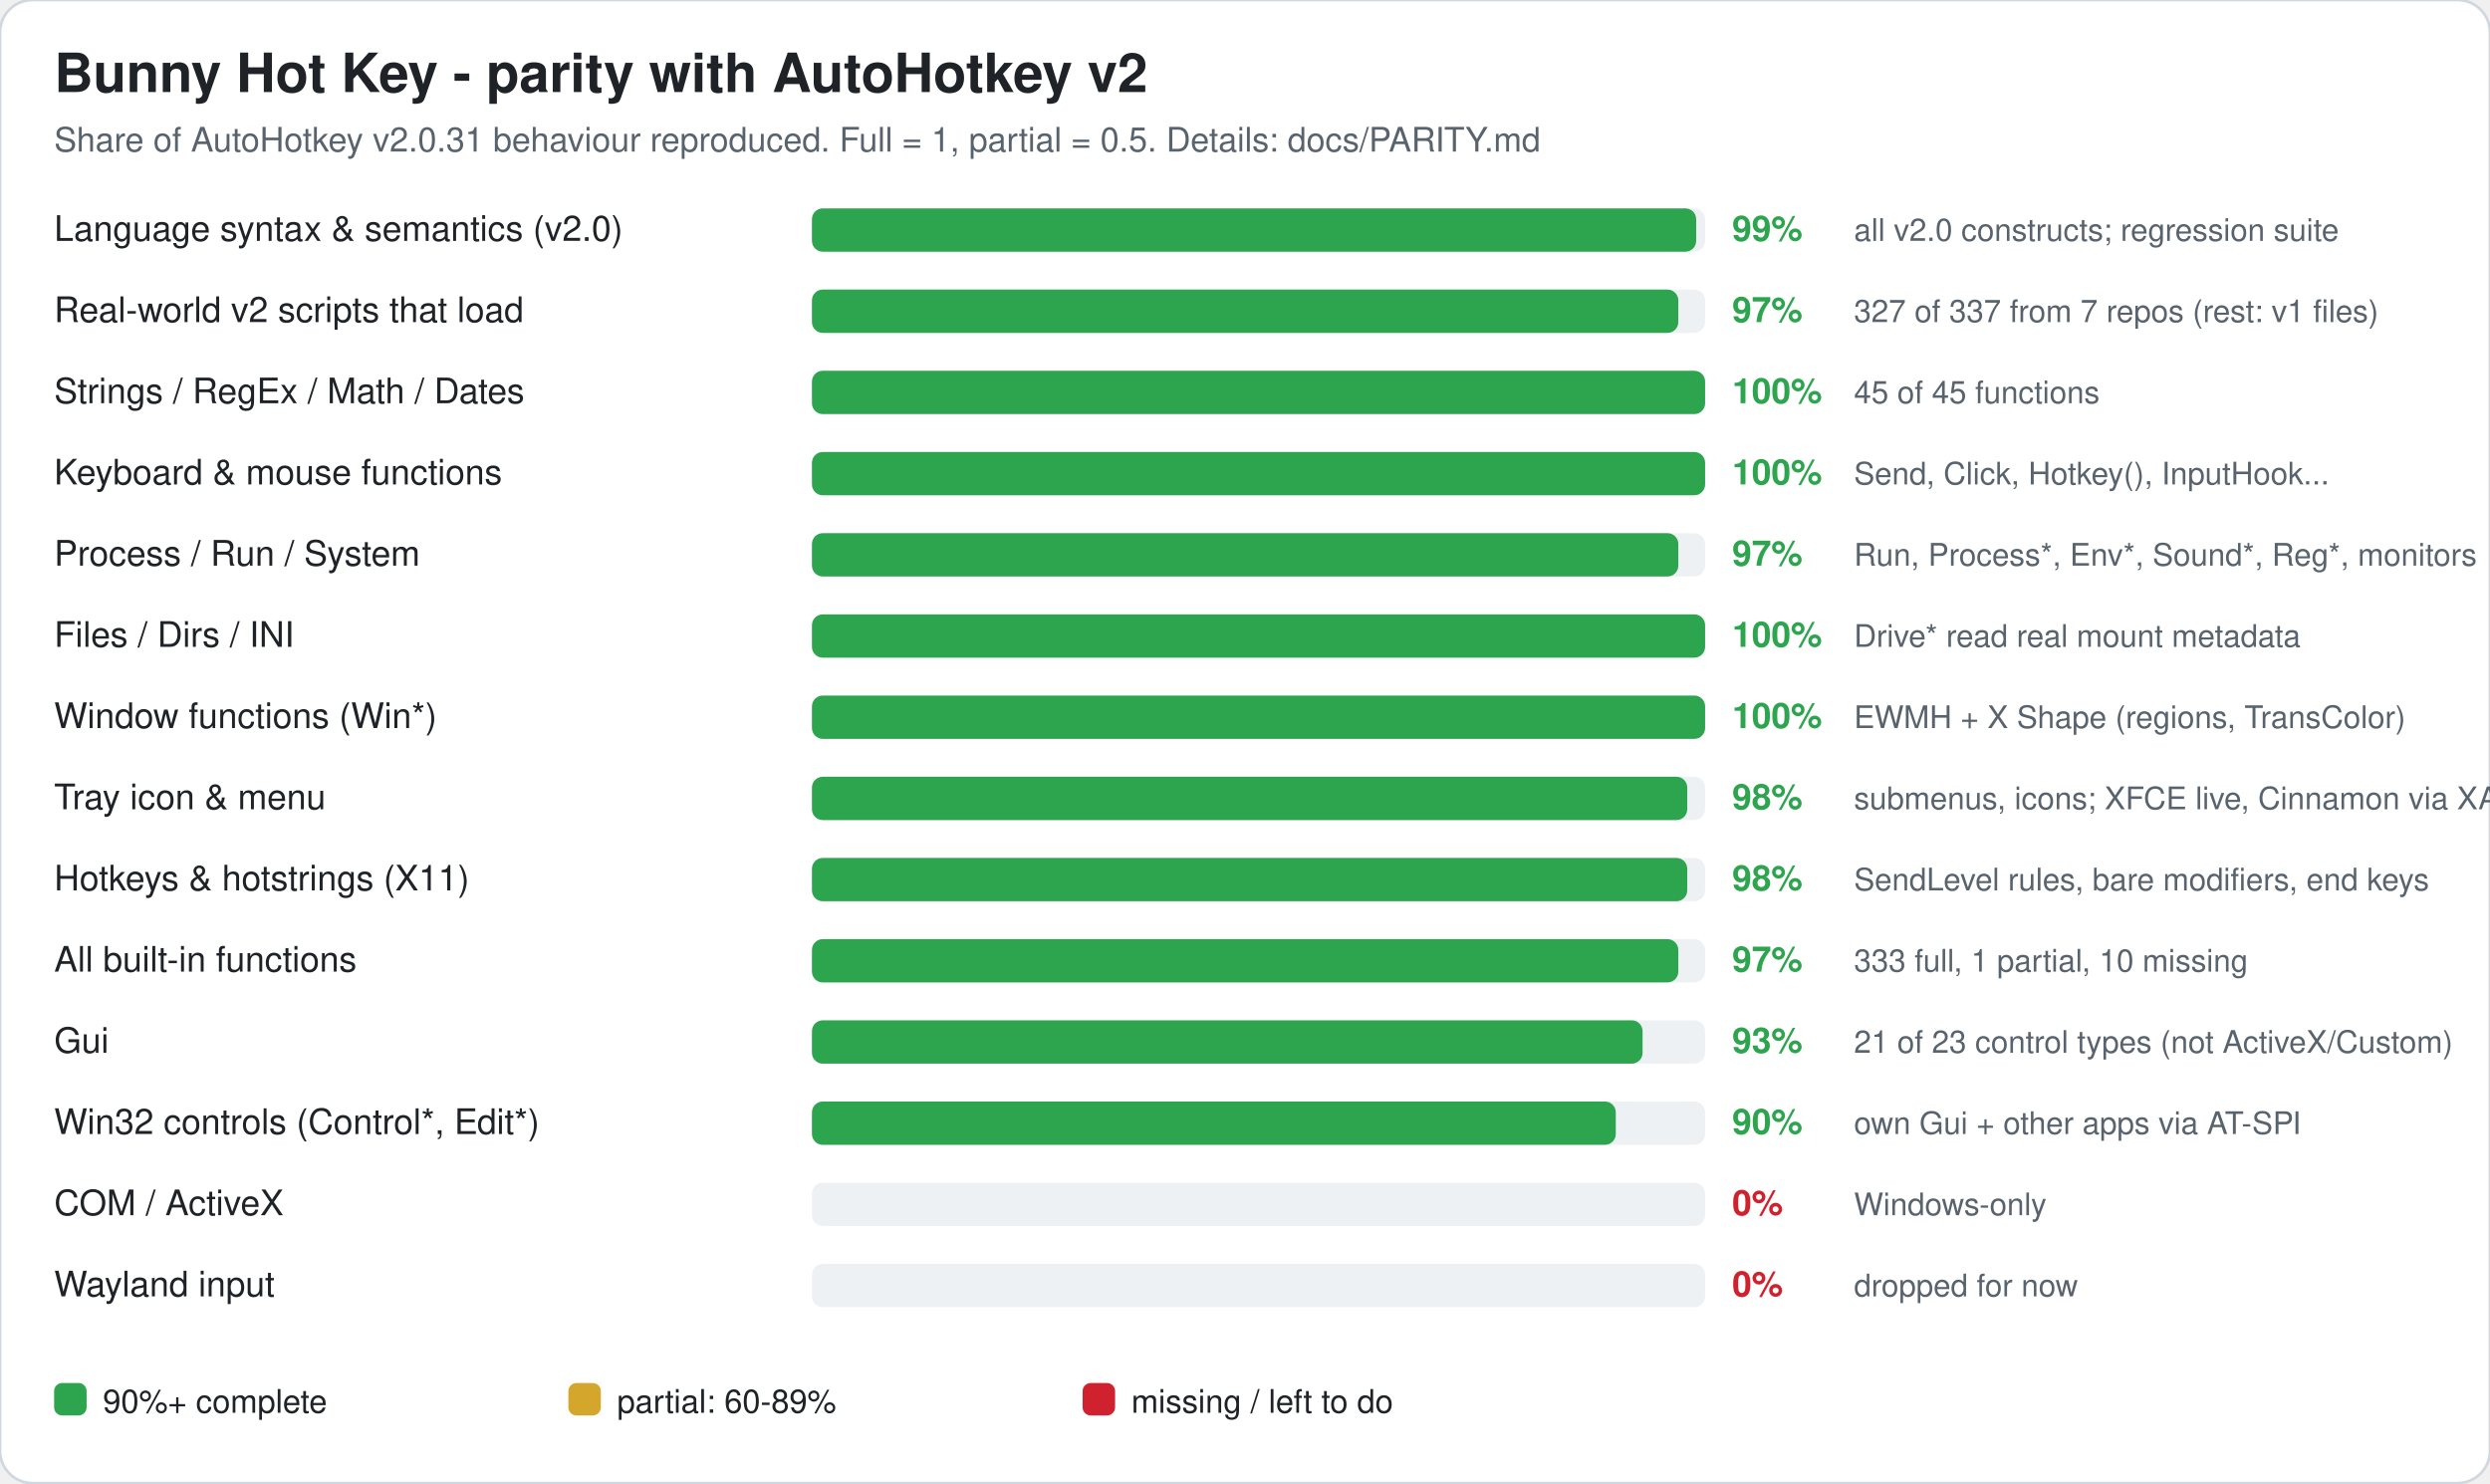
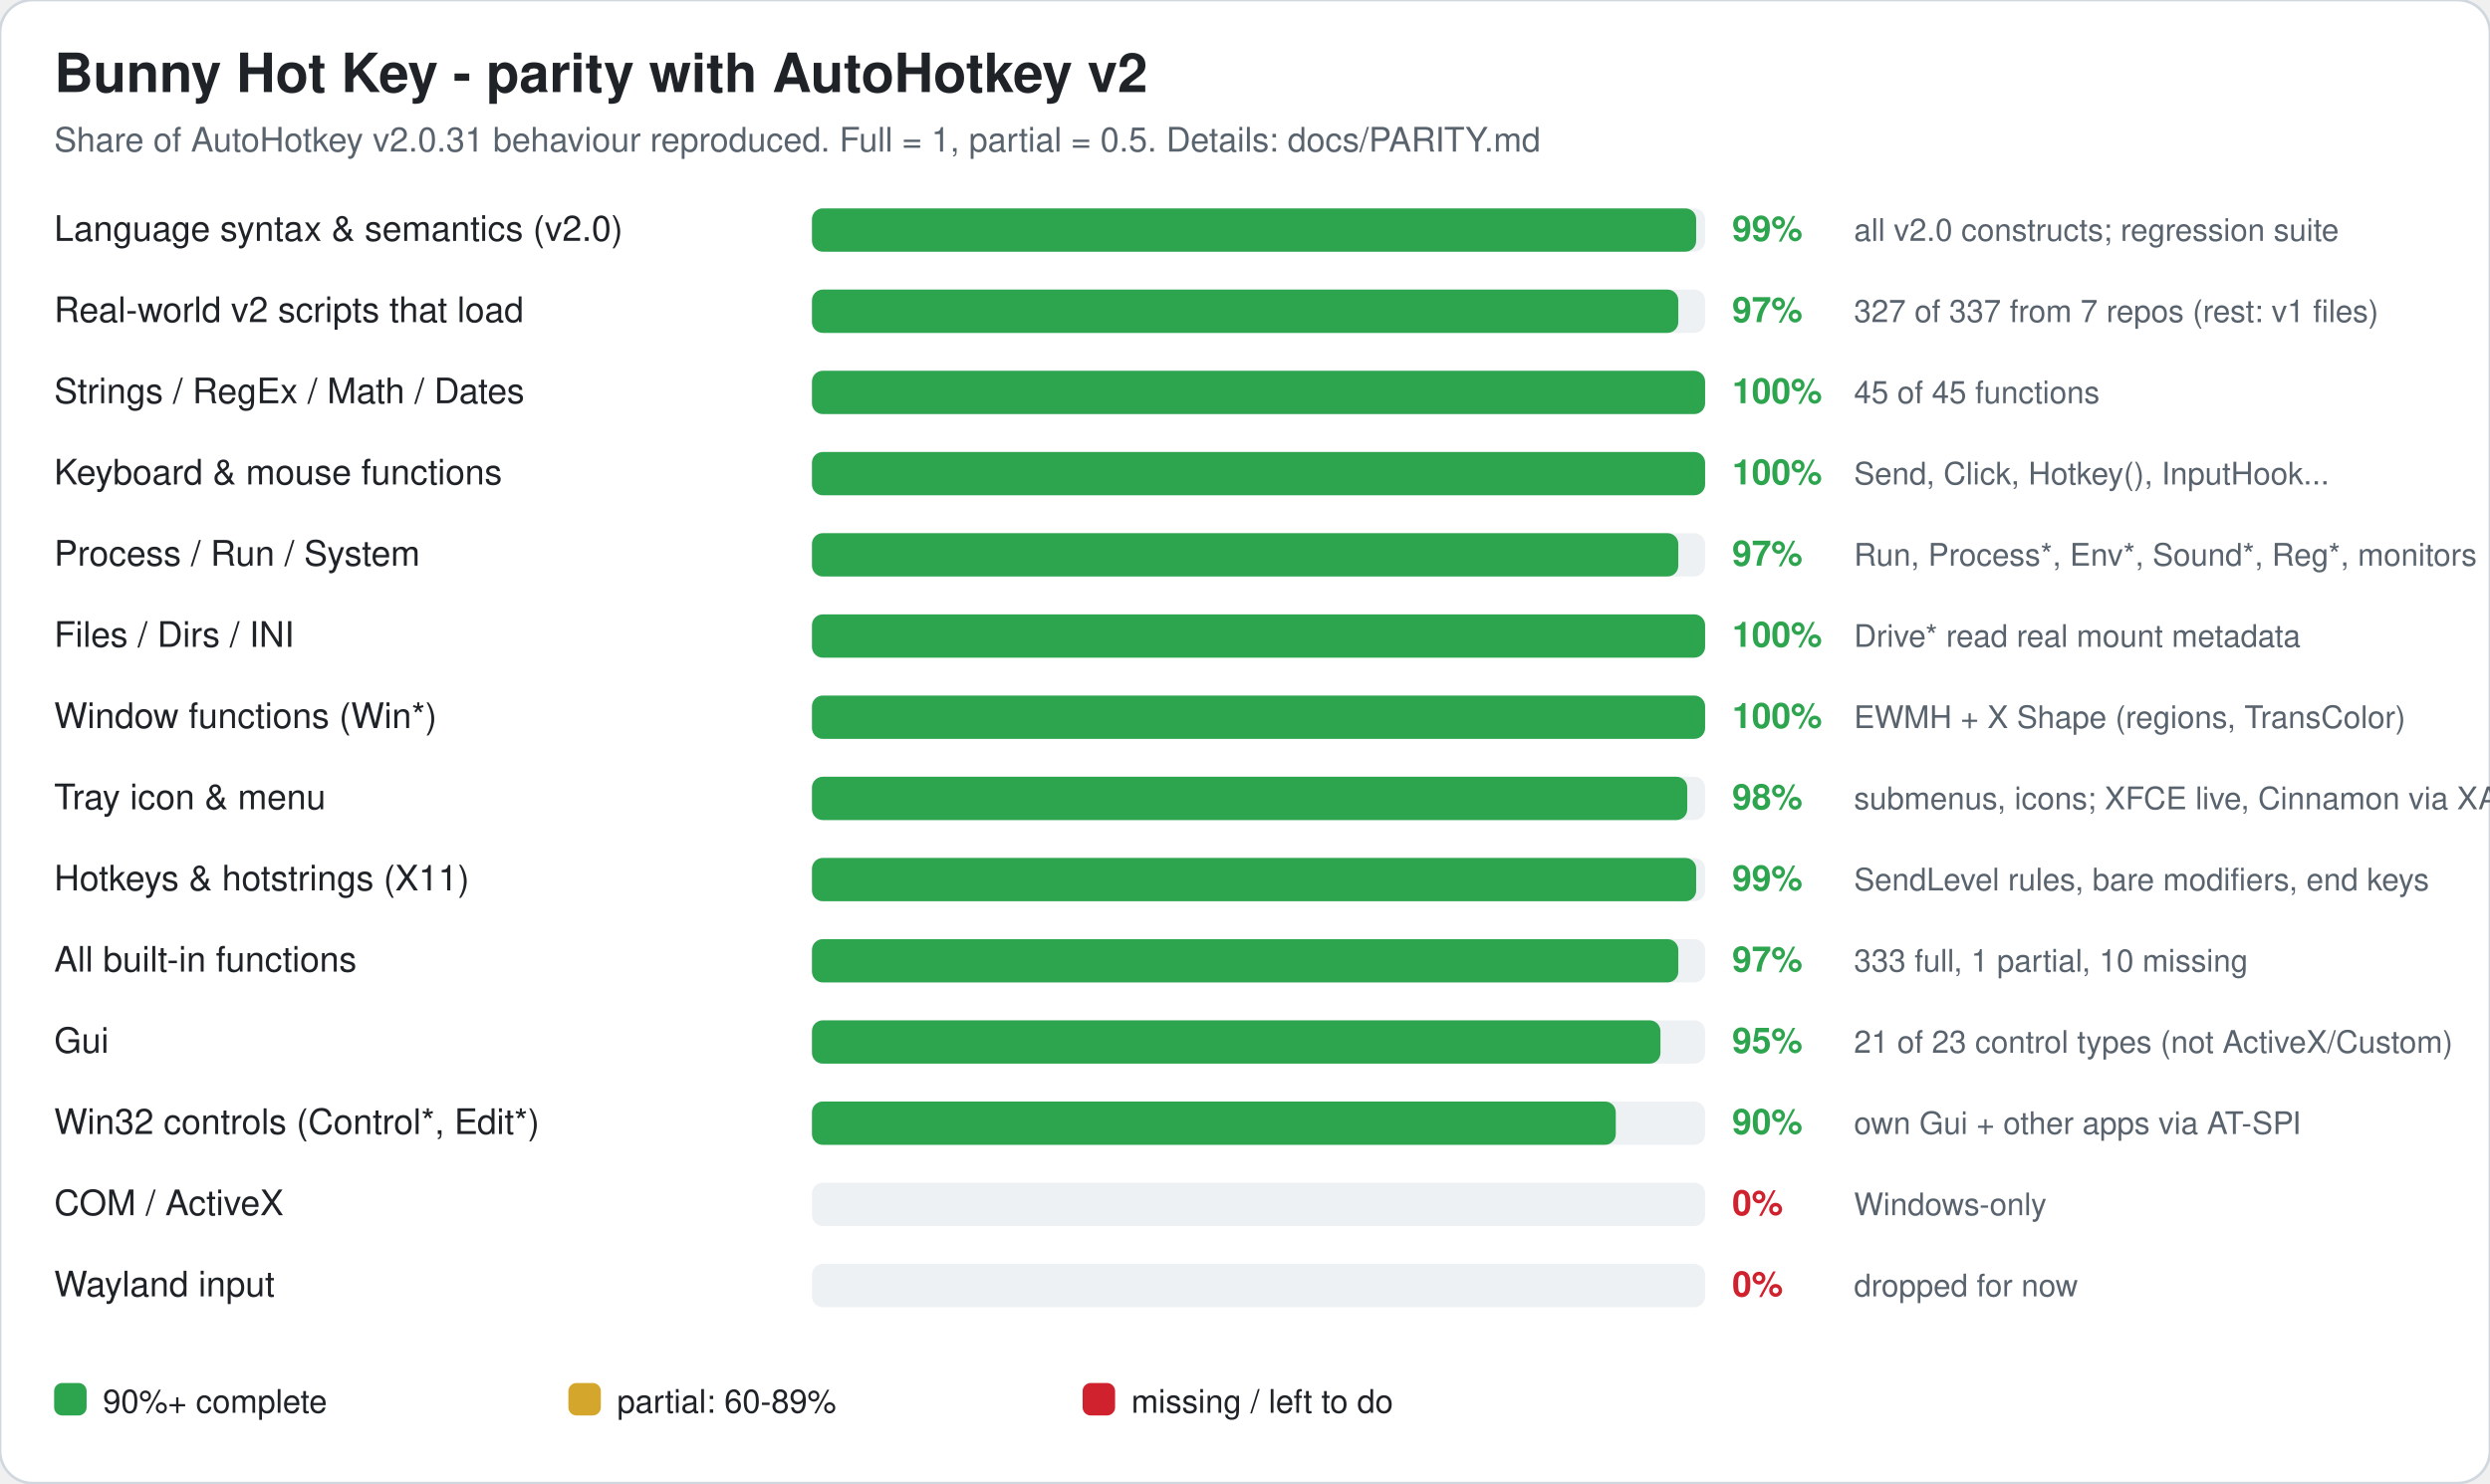
<svg xmlns="http://www.w3.org/2000/svg" width="920" height="548" viewBox="0 0 920 548" font-family="Segoe UI, Helvetica, Arial, sans-serif">
  <rect width="920" height="548" rx="12" fill="#ffffff" stroke="#d0d7de" />
  <text x="20" y="34" font-size="20" font-weight="700" fill="#1f2328">Bunny Hot Key - parity with AutoHotkey v2</text>
  <text x="20" y="56" font-size="12.5" fill="#59636e">Share of AutoHotkey v2.0.31 behaviour reproduced. Full = 1, partial = 0.5. Details: docs/PARITY.md</text>
  <text x="20" y="89" font-size="13" fill="#1f2328">Language syntax &amp; semantics (v2.0)</text>
  <rect x="300" y="77" width="330" height="16" rx="4" fill="#eef1f4" />
  <rect x="300" y="77" width="326.7" height="16" rx="4" fill="#2da44e" />
  <text x="640" y="89" font-size="13" font-weight="700" fill="#2da44e">99%</text>
  <text x="685" y="89" font-size="11.5" fill="#59636e">all v2.0 constructs; regression suite</text>
  <text x="20" y="119" font-size="13" fill="#1f2328">Real-world v2 scripts that load</text>
  <rect x="300" y="107" width="330" height="16" rx="4" fill="#eef1f4" />
  <rect x="300" y="107" width="320.1" height="16" rx="4" fill="#2da44e" />
  <text x="640" y="119" font-size="13" font-weight="700" fill="#2da44e">97%</text>
  <text x="685" y="119" font-size="11.5" fill="#59636e">327 of 337 from 7 repos (rest: v1 files)</text>
  <text x="20" y="149" font-size="13" fill="#1f2328">Strings / RegEx / Math / Dates</text>
  <rect x="300" y="137" width="330" height="16" rx="4" fill="#eef1f4" />
  <rect x="300" y="137" width="330.0" height="16" rx="4" fill="#2da44e" />
  <text x="640" y="149" font-size="13" font-weight="700" fill="#2da44e">100%</text>
  <text x="685" y="149" font-size="11.5" fill="#59636e">45 of 45 functions</text>
  <text x="20" y="179" font-size="13" fill="#1f2328">Keyboard &amp; mouse functions</text>
  <rect x="300" y="167" width="330" height="16" rx="4" fill="#eef1f4" />
  <rect x="300" y="167" width="330.0" height="16" rx="4" fill="#2da44e" />
  <text x="640" y="179" font-size="13" font-weight="700" fill="#2da44e">100%</text>
  <text x="685" y="179" font-size="11.5" fill="#59636e">Send, Click, Hotkey(), InputHook...</text>
  <text x="20" y="209" font-size="13" fill="#1f2328">Process / Run / System</text>
  <rect x="300" y="197" width="330" height="16" rx="4" fill="#eef1f4" />
  <rect x="300" y="197" width="320.1" height="16" rx="4" fill="#2da44e" />
  <text x="640" y="209" font-size="13" font-weight="700" fill="#2da44e">97%</text>
  <text x="685" y="209" font-size="11.5" fill="#59636e">Run, Process*, Env*, Sound*, Reg*, monitors</text>
  <text x="20" y="239" font-size="13" fill="#1f2328">Files / Dirs / INI</text>
  <rect x="300" y="227" width="330" height="16" rx="4" fill="#eef1f4" />
  <rect x="300" y="227" width="330.0" height="16" rx="4" fill="#2da44e" />
  <text x="640" y="239" font-size="13" font-weight="700" fill="#2da44e">100%</text>
  <text x="685" y="239" font-size="11.5" fill="#59636e">Drive* read real mount metadata</text>
  <text x="20" y="269" font-size="13" fill="#1f2328">Window functions (Win*)</text>
  <rect x="300" y="257" width="330" height="16" rx="4" fill="#eef1f4" />
  <rect x="300" y="257" width="330.0" height="16" rx="4" fill="#2da44e" />
  <text x="640" y="269" font-size="13" font-weight="700" fill="#2da44e">100%</text>
  <text x="685" y="269" font-size="11.5" fill="#59636e">EWMH + X Shape (regions, TransColor)</text>
  <text x="20" y="299" font-size="13" fill="#1f2328">Tray icon &amp; menu</text>
  <rect x="300" y="287" width="330" height="16" rx="4" fill="#eef1f4" />
  <rect x="300" y="287" width="323.4" height="16" rx="4" fill="#2da44e" />
  <text x="640" y="299" font-size="13" font-weight="700" fill="#2da44e">98%</text>
  <text x="685" y="299" font-size="11.5" fill="#59636e">submenus, icons; XFCE live, Cinnamon via XApp</text>
  <text x="20" y="329" font-size="13" fill="#1f2328">Hotkeys &amp; hotstrings (X11)</text>
  <rect x="300" y="317" width="330" height="16" rx="4" fill="#eef1f4" />
-   <rect x="300" y="317" width="323.4" height="16" rx="4" fill="#2da44e" />
-   <text x="640" y="329" font-size="13" font-weight="700" fill="#2da44e">98%</text>
+   <rect x="300" y="317" width="326.7" height="16" rx="4" fill="#2da44e" />
+   <text x="640" y="329" font-size="13" font-weight="700" fill="#2da44e">99%</text>
  <text x="685" y="329" font-size="11.5" fill="#59636e">SendLevel rules, bare modifiers, end keys</text>
  <text x="20" y="359" font-size="13" fill="#1f2328">All built-in functions</text>
  <rect x="300" y="347" width="330" height="16" rx="4" fill="#eef1f4" />
  <rect x="300" y="347" width="320.1" height="16" rx="4" fill="#2da44e" />
  <text x="640" y="359" font-size="13" font-weight="700" fill="#2da44e">97%</text>
  <text x="685" y="359" font-size="11.5" fill="#59636e">333 full, 1 partial, 10 missing</text>
  <text x="20" y="389" font-size="13" fill="#1f2328">Gui</text>
  <rect x="300" y="377" width="330" height="16" rx="4" fill="#eef1f4" />
-   <rect x="300" y="377" width="306.9" height="16" rx="4" fill="#2da44e" />
-   <text x="640" y="389" font-size="13" font-weight="700" fill="#2da44e">93%</text>
+   <rect x="300" y="377" width="313.5" height="16" rx="4" fill="#2da44e" />
+   <text x="640" y="389" font-size="13" font-weight="700" fill="#2da44e">95%</text>
  <text x="685" y="389" font-size="11.5" fill="#59636e">21 of 23 control types (not ActiveX/Custom)</text>
  <text x="20" y="419" font-size="13" fill="#1f2328">Win32 controls (Control*, Edit*)</text>
  <rect x="300" y="407" width="330" height="16" rx="4" fill="#eef1f4" />
  <rect x="300" y="407" width="297.0" height="16" rx="4" fill="#2da44e" />
  <text x="640" y="419" font-size="13" font-weight="700" fill="#2da44e">90%</text>
  <text x="685" y="419" font-size="11.5" fill="#59636e">own Gui + other apps via AT-SPI</text>
  <text x="20" y="449" font-size="13" fill="#1f2328">COM / ActiveX</text>
  <rect x="300" y="437" width="330" height="16" rx="4" fill="#eef1f4" />
  <text x="640" y="449" font-size="13" font-weight="700" fill="#cf222e">0%</text>
  <text x="685" y="449" font-size="11.5" fill="#59636e">Windows-only</text>
  <text x="20" y="479" font-size="13" fill="#1f2328">Wayland input</text>
  <rect x="300" y="467" width="330" height="16" rx="4" fill="#eef1f4" />
  <text x="640" y="479" font-size="13" font-weight="700" fill="#cf222e">0%</text>
  <text x="685" y="479" font-size="11.5" fill="#59636e">dropped for now</text>
  <rect x="20" y="511" width="12" height="12" rx="3" fill="#2da44e" />
  <text x="38" y="522" font-size="12" fill="#1f2328">90%+ complete</text>
  <rect x="210" y="511" width="12" height="12" rx="3" fill="#d4a72c" />
  <text x="228" y="522" font-size="12" fill="#1f2328">partial: 60-89%</text>
  <rect x="400" y="511" width="12" height="12" rx="3" fill="#cf222e" />
  <text x="418" y="522" font-size="12" fill="#1f2328">missing / left to do</text>
</svg>
